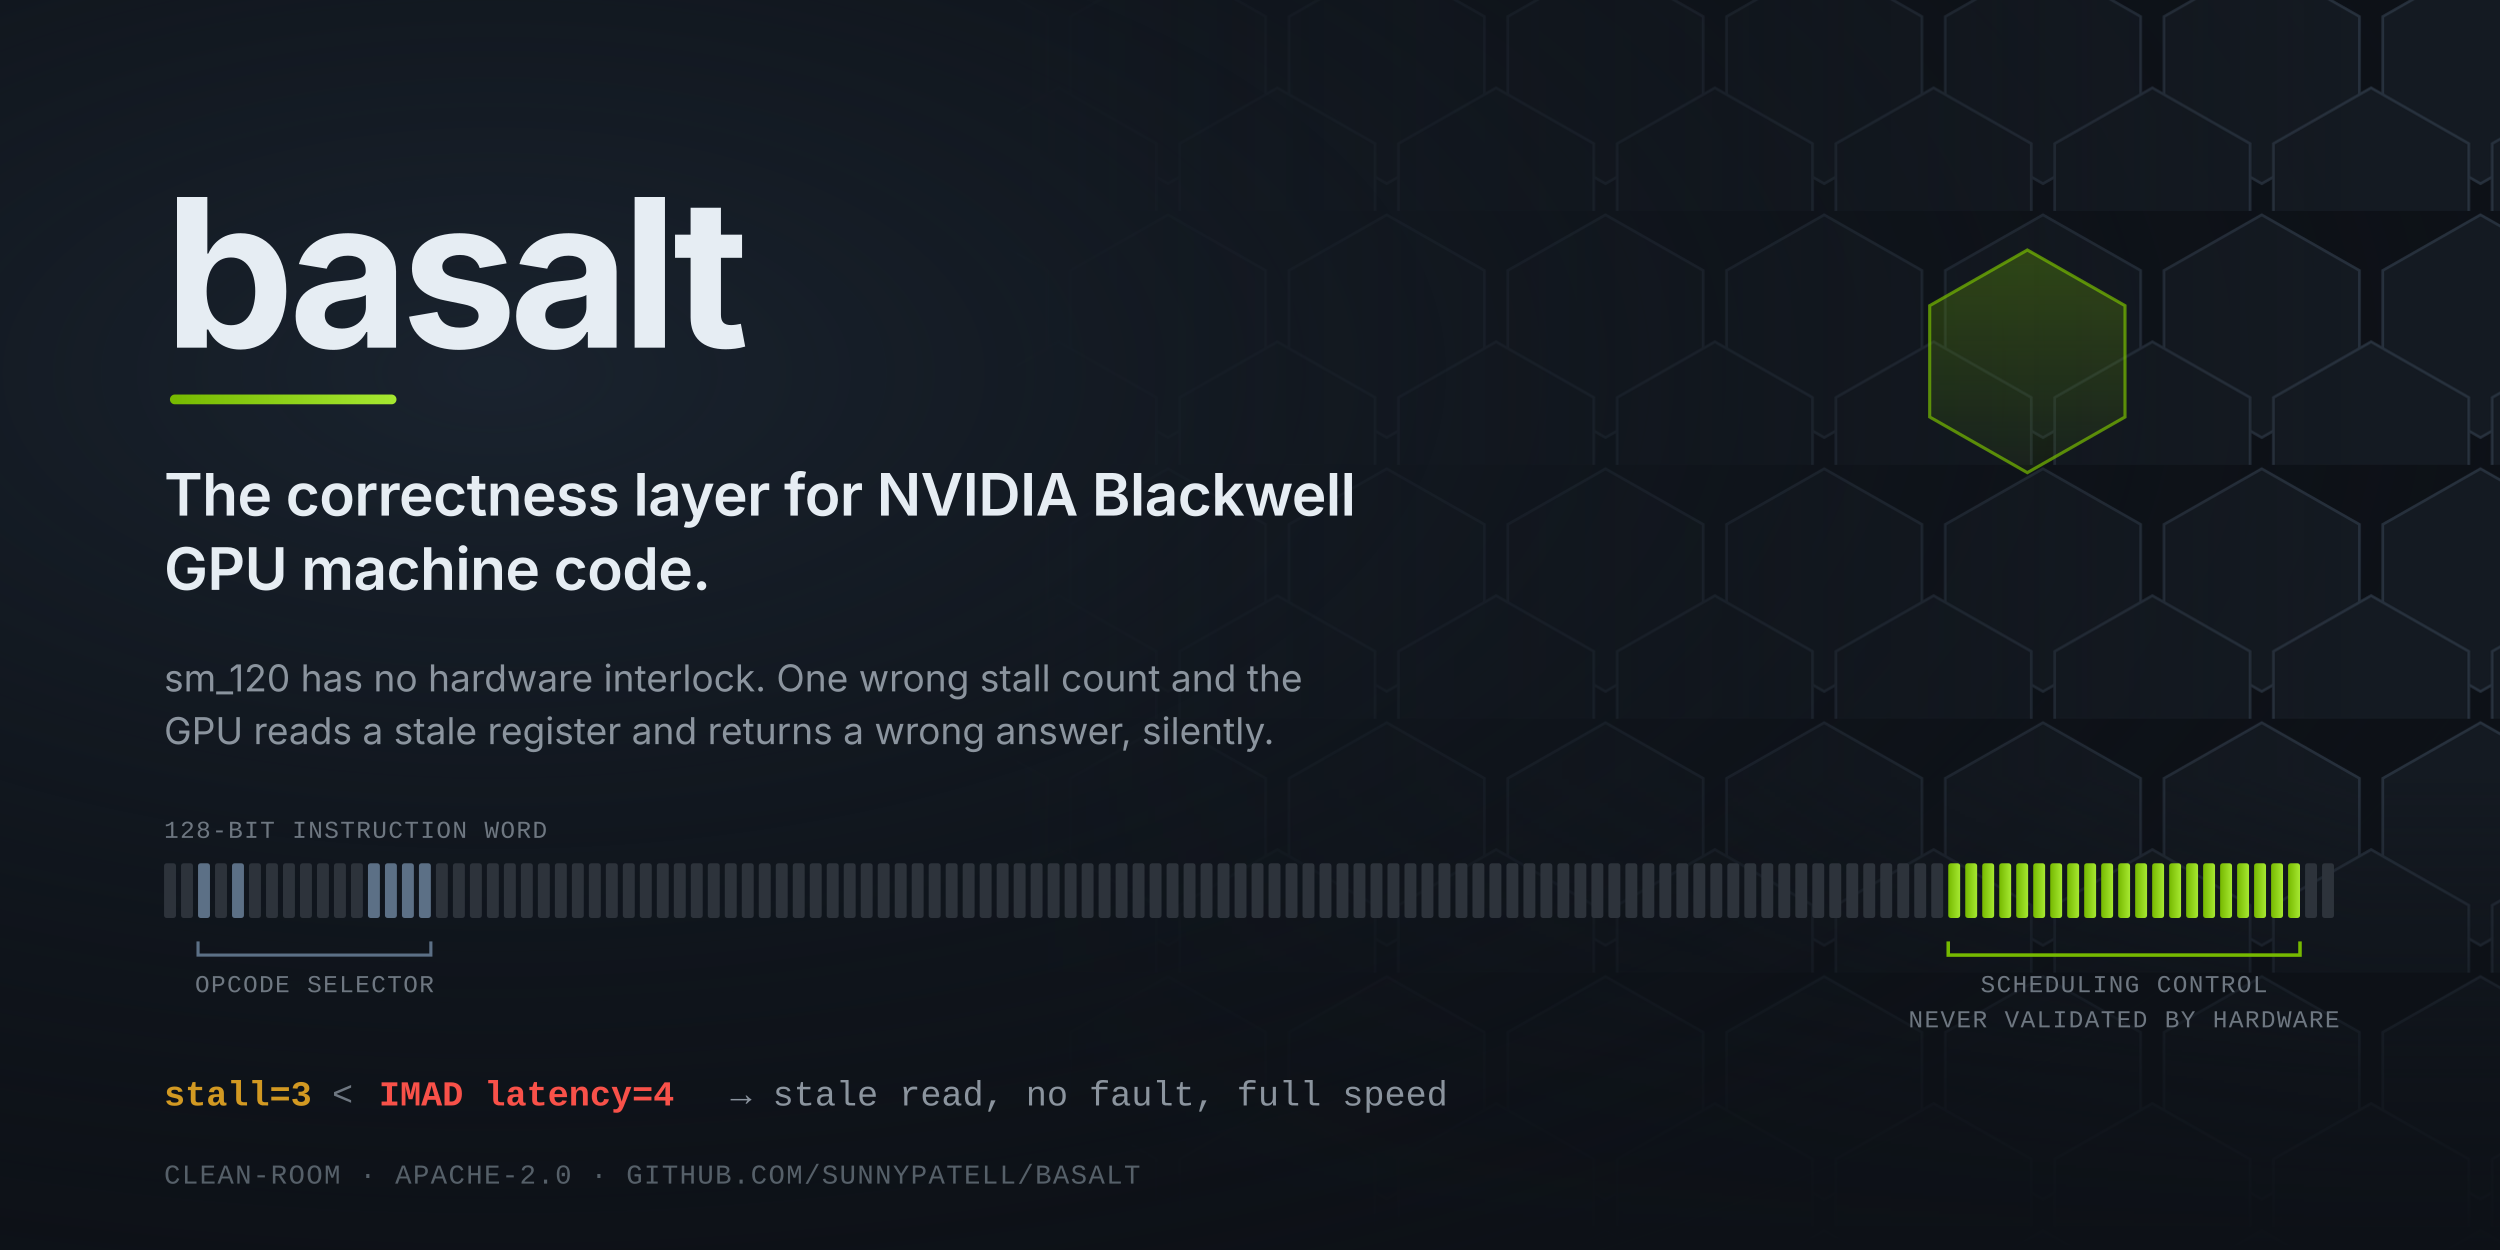
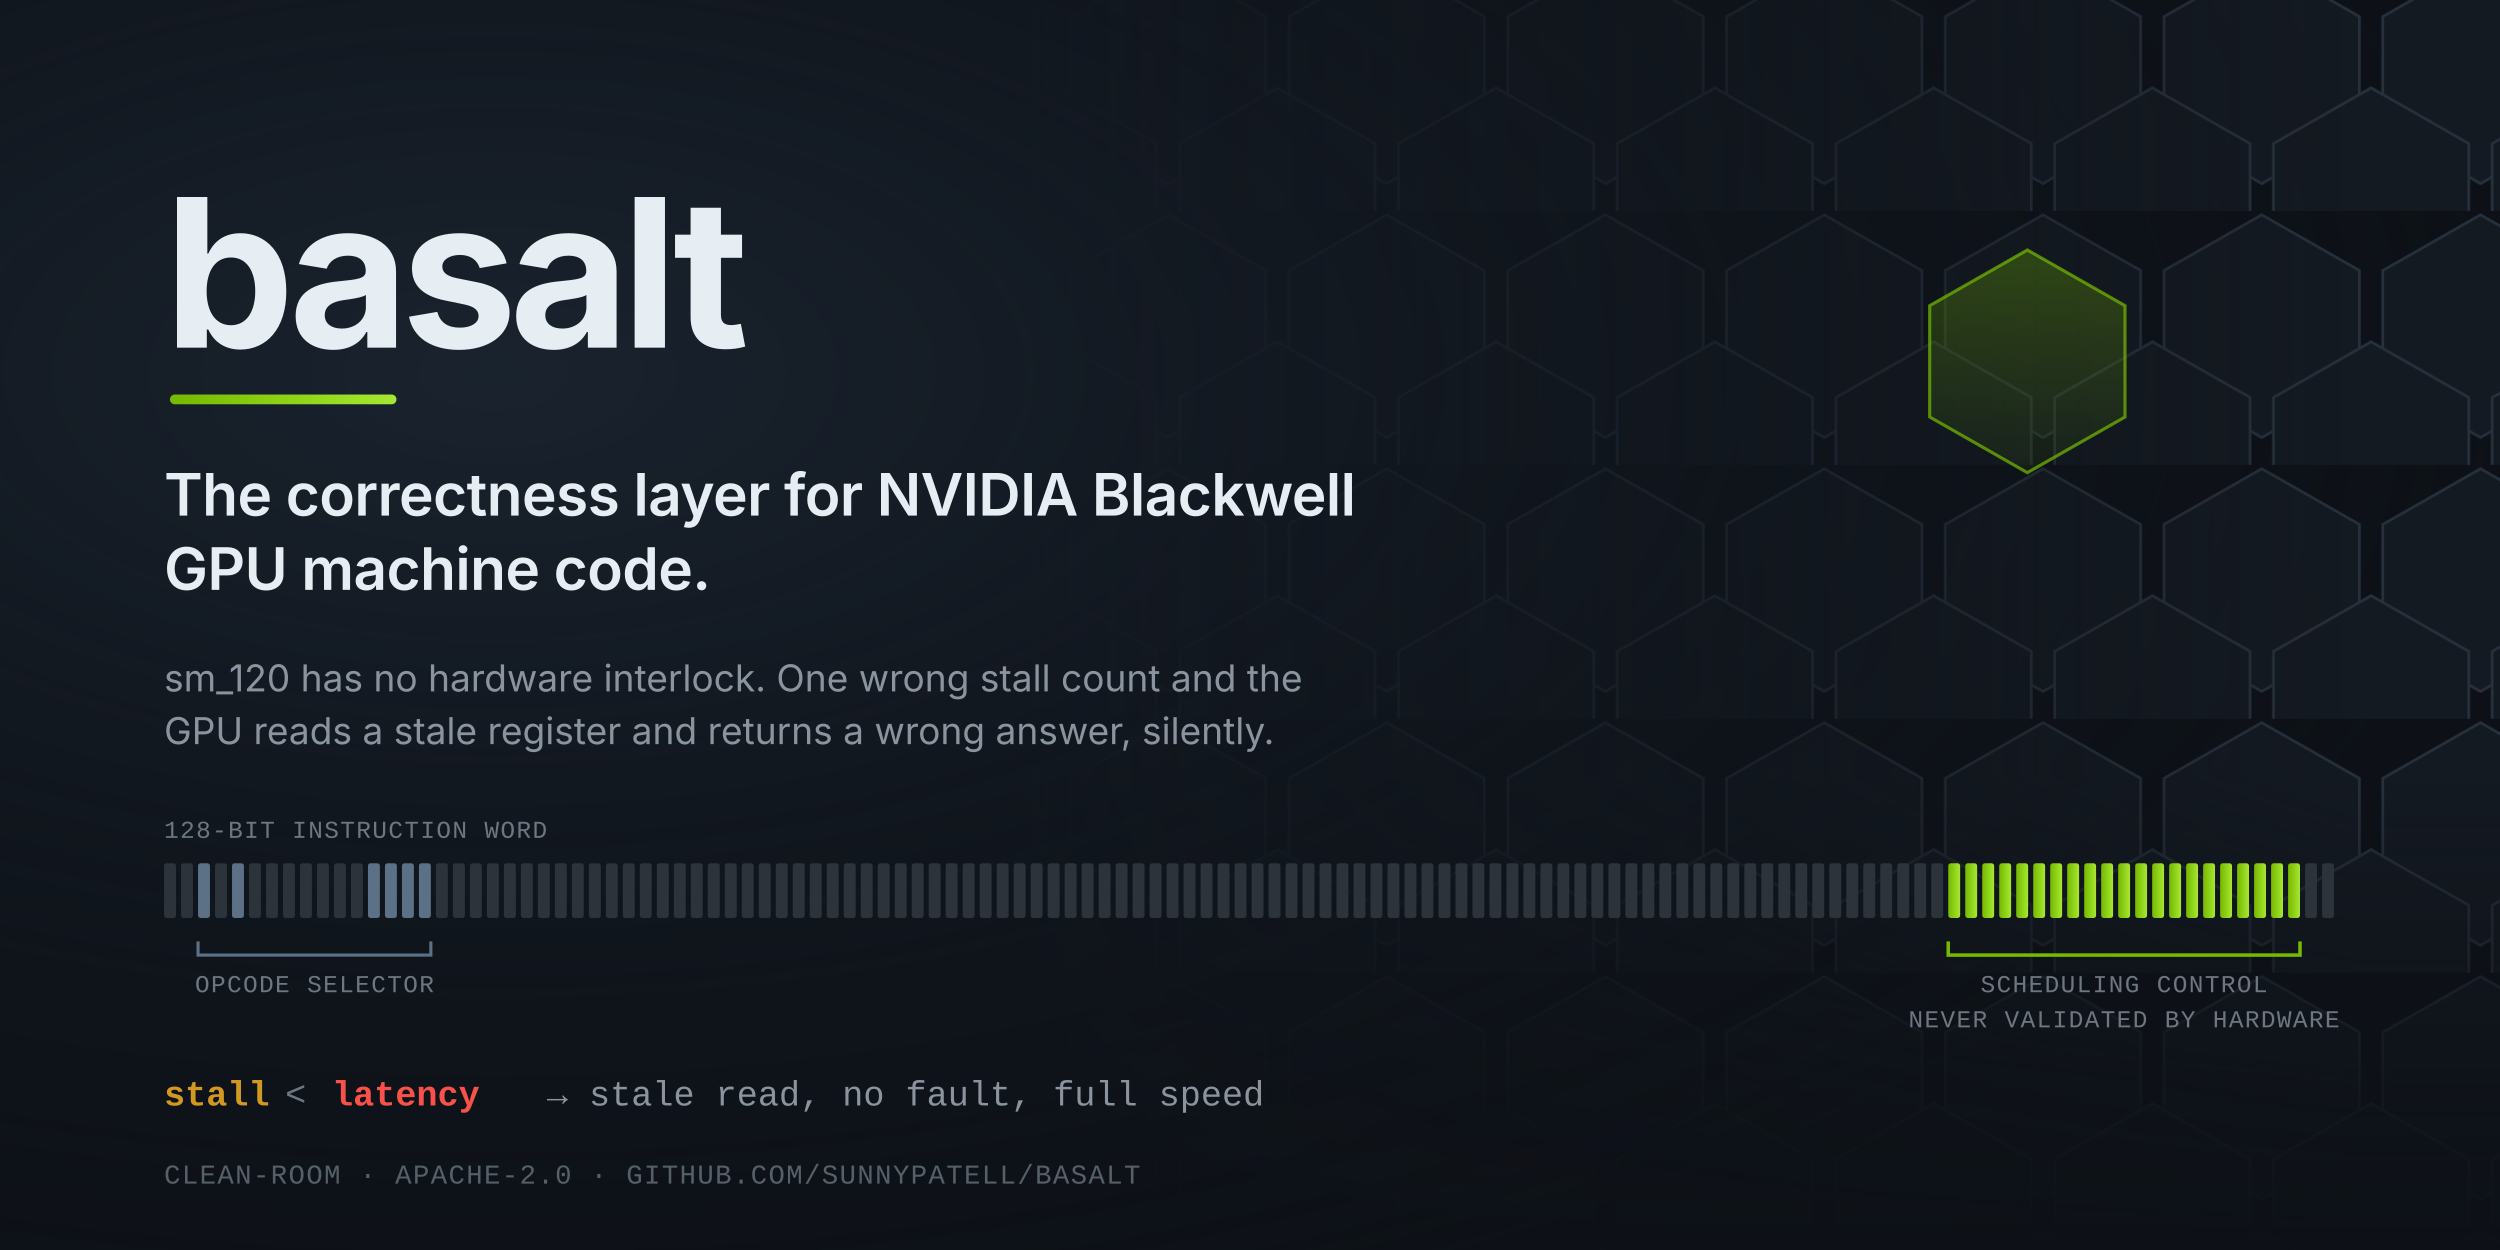
<svg xmlns="http://www.w3.org/2000/svg" viewBox="0 0 1280 640" width="1280" height="640" role="img" aria-label="basalt: the correctness layer for NVIDIA Blackwell GPU machine code. sm_120 has no hardware interlock, so one wrong stall count makes the GPU read a stale register and return a wrong answer silently.">
  <defs>
    <pattern id="columns" width="112" height="130" patternUnits="userSpaceOnUse" patternTransform="translate(-18 -22)">
      <g fill="#151b23" stroke="#2b3542" stroke-width="1.4">
        <path d="M56 2 L106 30.5 L106 87.5 L56 116 L6 87.5 L6 30.5 Z" />
        <path d="M0 67 L50 95.5 L50 152.5 L0 181 L-50 152.5 L-50 95.5 Z" />
        <path d="M112 67 L162 95.5 L162 152.5 L112 181 L62 152.5 L62 95.5 Z" />
      </g>
    </pattern>
    <linearGradient id="fadeGrad" x1="0" y1="0" x2="1" y2="0">
      <stop offset="0.40" stop-color="#000000" />
      <stop offset="0.68" stop-color="#5c5c5c" />
      <stop offset="0.94" stop-color="#d8d8d8" />
    </linearGradient>
    <linearGradient id="fadeVert" x1="0" y1="0" x2="0" y2="1">
      <stop offset="0.00" stop-color="#ffffff" />
      <stop offset="0.62" stop-color="#ffffff" />
      <stop offset="0.86" stop-color="#3a3a3a" />
      <stop offset="1.00" stop-color="#000000" />
    </linearGradient>
    <mask id="fadeMask">
      <g style="mask-type:luminance">
        <rect width="1280" height="640" fill="url(#fadeGrad)" />
        <rect width="1280" height="640" fill="url(#fadeVert)" style="mix-blend-mode:multiply" />
      </g>
    </mask>
    <radialGradient id="glow" cx="0.20" cy="0.30" r="0.85">
      <stop offset="0" stop-color="#1b2531" stop-opacity="0.9" />
      <stop offset="1" stop-color="#0d1117" stop-opacity="0" />
    </radialGradient>
    <linearGradient id="accent" x1="0" y1="0" x2="1" y2="0">
      <stop offset="0" stop-color="#76b900" />
      <stop offset="1" stop-color="#a6e831" />
    </linearGradient>
    <linearGradient id="hexGlow" x1="0" y1="0" x2="0" y2="1">
      <stop offset="0" stop-color="#76b900" stop-opacity="0.30" />
      <stop offset="1" stop-color="#76b900" stop-opacity="0.06" />
    </linearGradient>
    <style>
      .sans  { font-family: "Segoe UI", -apple-system, BlinkMacSystemFont, Inter, Helvetica, Arial, sans-serif; }
      .mono  { font-family: ui-monospace, "SF Mono", SFMono-Regular, Menlo, Consolas, "Liberation Mono", monospace; }
      .wordmark { font-weight: 700; font-size: 106px; letter-spacing: -4px; fill: #e6edf3; }
      .lede  { font-weight: 600; font-size: 30px; fill: #e6edf3; letter-spacing: -0.3px; }
      .body  { font-weight: 400; font-size: 19px; fill: #8b949e; }
      .micro { font-size: 12.5px; fill: #6e7781; letter-spacing: 0.7px; }
      .tag   { font-size: 14px; fill: #566069; letter-spacing: 0.7px; }
      .hz    { font-size: 18px; font-weight: 700; }
    </style>
  </defs>
  <rect width="1280" height="640" fill="#0d1117" />
  <rect width="1280" height="640" fill="url(#glow)" />
  <rect width="1280" height="640" fill="url(#columns)" mask="url(#fadeMask)" />
  <g opacity="0.95">
    <path d="M1038 128 L1088 156.5 L1088 213.5 L1038 242 L988 213.5 L988 156.5 Z" fill="url(#hexGlow)" stroke="#76b900" stroke-width="1.6" stroke-opacity="0.75" />
  </g>
  <text x="84" y="178" class="sans wordmark">basalt</text>
  <rect x="87" y="202" width="116" height="5" rx="2.5" fill="url(#accent)" />
  <text x="84" y="264" class="sans lede">The correctness layer for NVIDIA Blackwell</text>
  <text x="84" y="302" class="sans lede">GPU machine code.</text>
  <text x="84" y="354" class="sans body">sm_120 has no hardware interlock. One wrong stall count and the</text>
  <text x="84" y="381" class="sans body">GPU reads a stale register and returns a wrong answer, silently.</text>
  <g transform="translate(84 442)">
    <text x="0" y="-13" class="mono micro">128-BIT INSTRUCTION WORD</text>
    <g fill="#2d333b">
      <rect x="0" y="0" width="6.1" height="28" rx="1.3" />
      <rect x="8.7" y="0" width="6.1" height="28" rx="1.3" />
      <rect x="17.4" y="0" width="6.1" height="28" rx="1.3" fill="#5c7086" />
      <rect x="26.1" y="0" width="6.1" height="28" rx="1.3" />
      <rect x="34.8" y="0" width="6.1" height="28" rx="1.3" fill="#5c7086" />
      <rect x="43.5" y="0" width="6.1" height="28" rx="1.3" />
      <rect x="52.2" y="0" width="6.1" height="28" rx="1.3" />
      <rect x="60.9" y="0" width="6.1" height="28" rx="1.3" />
      <rect x="69.6" y="0" width="6.1" height="28" rx="1.3" />
      <rect x="78.3" y="0" width="6.1" height="28" rx="1.3" />
      <rect x="87" y="0" width="6.1" height="28" rx="1.3" />
      <rect x="95.7" y="0" width="6.1" height="28" rx="1.3" />
      <rect x="104.4" y="0" width="6.1" height="28" rx="1.3" fill="#5c7086" />
      <rect x="113.1" y="0" width="6.1" height="28" rx="1.3" fill="#5c7086" />
      <rect x="121.8" y="0" width="6.1" height="28" rx="1.3" fill="#5c7086" />
      <rect x="130.5" y="0" width="6.1" height="28" rx="1.3" fill="#5c7086" />
      <rect x="139.2" y="0" width="6.1" height="28" rx="1.3" />
      <rect x="147.9" y="0" width="6.1" height="28" rx="1.3" />
      <rect x="156.6" y="0" width="6.1" height="28" rx="1.3" />
      <rect x="165.3" y="0" width="6.1" height="28" rx="1.3" />
      <rect x="174" y="0" width="6.1" height="28" rx="1.3" />
      <rect x="182.7" y="0" width="6.1" height="28" rx="1.3" />
      <rect x="191.4" y="0" width="6.1" height="28" rx="1.3" />
      <rect x="200.1" y="0" width="6.1" height="28" rx="1.3" />
      <rect x="208.8" y="0" width="6.1" height="28" rx="1.3" />
      <rect x="217.5" y="0" width="6.1" height="28" rx="1.3" />
      <rect x="226.2" y="0" width="6.1" height="28" rx="1.3" />
      <rect x="234.9" y="0" width="6.1" height="28" rx="1.3" />
      <rect x="243.6" y="0" width="6.1" height="28" rx="1.3" />
      <rect x="252.3" y="0" width="6.1" height="28" rx="1.3" />
      <rect x="261" y="0" width="6.1" height="28" rx="1.3" />
      <rect x="269.7" y="0" width="6.1" height="28" rx="1.3" />
      <rect x="278.4" y="0" width="6.1" height="28" rx="1.3" />
      <rect x="287.1" y="0" width="6.1" height="28" rx="1.3" />
      <rect x="295.8" y="0" width="6.1" height="28" rx="1.3" />
      <rect x="304.5" y="0" width="6.1" height="28" rx="1.3" />
      <rect x="313.2" y="0" width="6.1" height="28" rx="1.3" />
      <rect x="321.9" y="0" width="6.1" height="28" rx="1.3" />
      <rect x="330.6" y="0" width="6.1" height="28" rx="1.3" />
      <rect x="339.3" y="0" width="6.1" height="28" rx="1.3" />
      <rect x="348" y="0" width="6.1" height="28" rx="1.3" />
      <rect x="356.7" y="0" width="6.1" height="28" rx="1.3" />
      <rect x="365.4" y="0" width="6.1" height="28" rx="1.3" />
      <rect x="374.1" y="0" width="6.1" height="28" rx="1.3" />
      <rect x="382.8" y="0" width="6.1" height="28" rx="1.3" />
      <rect x="391.5" y="0" width="6.1" height="28" rx="1.3" />
      <rect x="400.2" y="0" width="6.1" height="28" rx="1.3" />
      <rect x="408.9" y="0" width="6.1" height="28" rx="1.3" />
      <rect x="417.6" y="0" width="6.1" height="28" rx="1.3" />
      <rect x="426.3" y="0" width="6.1" height="28" rx="1.3" />
      <rect x="435" y="0" width="6.1" height="28" rx="1.3" />
      <rect x="443.7" y="0" width="6.1" height="28" rx="1.3" />
      <rect x="452.4" y="0" width="6.1" height="28" rx="1.3" />
      <rect x="461.1" y="0" width="6.1" height="28" rx="1.3" />
      <rect x="469.8" y="0" width="6.1" height="28" rx="1.3" />
      <rect x="478.5" y="0" width="6.1" height="28" rx="1.3" />
      <rect x="487.2" y="0" width="6.1" height="28" rx="1.3" />
      <rect x="495.9" y="0" width="6.1" height="28" rx="1.3" />
      <rect x="504.6" y="0" width="6.1" height="28" rx="1.3" />
      <rect x="513.3" y="0" width="6.1" height="28" rx="1.3" />
      <rect x="522" y="0" width="6.1" height="28" rx="1.3" />
      <rect x="530.7" y="0" width="6.1" height="28" rx="1.3" />
      <rect x="539.4" y="0" width="6.1" height="28" rx="1.3" />
      <rect x="548.1" y="0" width="6.1" height="28" rx="1.3" />
      <rect x="556.8" y="0" width="6.1" height="28" rx="1.3" />
      <rect x="565.5" y="0" width="6.1" height="28" rx="1.3" />
      <rect x="574.2" y="0" width="6.1" height="28" rx="1.3" />
      <rect x="582.9" y="0" width="6.1" height="28" rx="1.3" />
      <rect x="591.6" y="0" width="6.1" height="28" rx="1.3" />
      <rect x="600.3" y="0" width="6.1" height="28" rx="1.3" />
      <rect x="609" y="0" width="6.1" height="28" rx="1.3" />
      <rect x="617.7" y="0" width="6.1" height="28" rx="1.3" />
      <rect x="626.4" y="0" width="6.1" height="28" rx="1.3" />
      <rect x="635.1" y="0" width="6.1" height="28" rx="1.3" />
      <rect x="643.8" y="0" width="6.1" height="28" rx="1.3" />
      <rect x="652.5" y="0" width="6.1" height="28" rx="1.3" />
      <rect x="661.2" y="0" width="6.1" height="28" rx="1.3" />
      <rect x="669.9" y="0" width="6.1" height="28" rx="1.3" />
      <rect x="678.6" y="0" width="6.1" height="28" rx="1.3" />
      <rect x="687.3" y="0" width="6.1" height="28" rx="1.3" />
      <rect x="696" y="0" width="6.1" height="28" rx="1.3" />
      <rect x="704.7" y="0" width="6.1" height="28" rx="1.3" />
      <rect x="713.4" y="0" width="6.1" height="28" rx="1.3" />
      <rect x="722.1" y="0" width="6.1" height="28" rx="1.3" />
      <rect x="730.8" y="0" width="6.1" height="28" rx="1.3" />
      <rect x="739.5" y="0" width="6.1" height="28" rx="1.3" />
      <rect x="748.2" y="0" width="6.1" height="28" rx="1.3" />
      <rect x="756.9" y="0" width="6.1" height="28" rx="1.3" />
      <rect x="765.6" y="0" width="6.1" height="28" rx="1.3" />
      <rect x="774.3" y="0" width="6.1" height="28" rx="1.3" />
      <rect x="783" y="0" width="6.1" height="28" rx="1.3" />
      <rect x="791.7" y="0" width="6.1" height="28" rx="1.3" />
      <rect x="800.4" y="0" width="6.1" height="28" rx="1.3" />
      <rect x="809.1" y="0" width="6.1" height="28" rx="1.3" />
      <rect x="817.8" y="0" width="6.1" height="28" rx="1.3" />
      <rect x="826.5" y="0" width="6.1" height="28" rx="1.3" />
      <rect x="835.2" y="0" width="6.1" height="28" rx="1.3" />
      <rect x="843.9" y="0" width="6.1" height="28" rx="1.3" />
      <rect x="852.6" y="0" width="6.1" height="28" rx="1.3" />
      <rect x="861.3" y="0" width="6.1" height="28" rx="1.3" />
      <rect x="870" y="0" width="6.1" height="28" rx="1.3" />
      <rect x="878.7" y="0" width="6.1" height="28" rx="1.3" />
      <rect x="887.4" y="0" width="6.1" height="28" rx="1.3" />
      <rect x="896.1" y="0" width="6.1" height="28" rx="1.3" />
      <rect x="904.8" y="0" width="6.1" height="28" rx="1.3" />
    </g>
    <g fill="url(#accent)">
      <rect x="913.5" y="0" width="6.1" height="28" rx="1.3" />
      <rect x="922.2" y="0" width="6.1" height="28" rx="1.3" />
      <rect x="930.9" y="0" width="6.1" height="28" rx="1.3" />
      <rect x="939.6" y="0" width="6.1" height="28" rx="1.3" />
      <rect x="948.3" y="0" width="6.1" height="28" rx="1.3" />
      <rect x="957" y="0" width="6.1" height="28" rx="1.3" />
      <rect x="965.7" y="0" width="6.1" height="28" rx="1.3" />
      <rect x="974.4" y="0" width="6.1" height="28" rx="1.3" />
      <rect x="983.1" y="0" width="6.1" height="28" rx="1.3" />
      <rect x="991.8" y="0" width="6.1" height="28" rx="1.3" />
      <rect x="1000.5" y="0" width="6.1" height="28" rx="1.3" />
      <rect x="1009.2" y="0" width="6.1" height="28" rx="1.3" />
      <rect x="1017.9" y="0" width="6.1" height="28" rx="1.3" />
      <rect x="1026.6" y="0" width="6.1" height="28" rx="1.3" />
      <rect x="1035.3" y="0" width="6.1" height="28" rx="1.3" />
      <rect x="1044" y="0" width="6.1" height="28" rx="1.3" />
      <rect x="1052.7" y="0" width="6.1" height="28" rx="1.3" />
      <rect x="1061.4" y="0" width="6.1" height="28" rx="1.3" />
      <rect x="1070.1" y="0" width="6.1" height="28" rx="1.3" />
      <rect x="1078.8" y="0" width="6.1" height="28" rx="1.3" />
      <rect x="1087.5" y="0" width="6.1" height="28" rx="1.3" />
    </g>
    <g fill="#2d333b">
      <rect x="1096.2" y="0" width="6.1" height="28" rx="1.3" />
      <rect x="1104.9" y="0" width="6.1" height="28" rx="1.3" />
    </g>
    <path d="M17.4 40 L17.4 47 L136.6 47 L136.6 40" fill="none" stroke="#5c7086" stroke-width="1.6" />
    <text x="77" y="66" class="mono micro" text-anchor="middle" fill="#7d8fa3">OPCODE SELECTOR</text>
    <path d="M913.5 40 L913.5 47 L1093.6 47 L1093.6 40" fill="none" stroke="#76b900" stroke-width="1.8" />
    <text x="1003.5" y="66" class="mono micro" text-anchor="middle" fill="#76b900">SCHEDULING CONTROL</text>
    <text x="1003.5" y="84" class="mono micro" text-anchor="middle" fill="#5e8f13">NEVER VALIDATED BY HARDWARE</text>
  </g>
  <g transform="translate(84 566)">
-     <text x="0" y="0" class="mono hz" fill="#d29922">stall=3</text>
-     <text x="86" y="0" class="mono" font-size="18" fill="#6e7781">&lt;</text>
-     <text x="110" y="0" class="mono hz" fill="#f85149">IMAD latency=4</text>
-     <text x="290" y="0" class="mono" font-size="18" fill="#8b949e">→  stale read, no fault, full speed</text>
+     <text x="0" y="0" class="mono hz" fill="#d29922">stall</text>
+     <text x="62" y="0" class="mono" font-size="18" fill="#6e7781">&lt;</text>
+     <text x="86" y="0" class="mono hz" fill="#f85149">latency</text>
+     <text x="196" y="0" class="mono" font-size="18" fill="#8b949e">→  stale read, no fault, full speed</text>
  </g>
  <text x="84" y="606" class="mono tag">CLEAN-ROOM  ·  APACHE-2.0  ·  GITHUB.COM/SUNNYPATELL/BASALT</text>
</svg>
